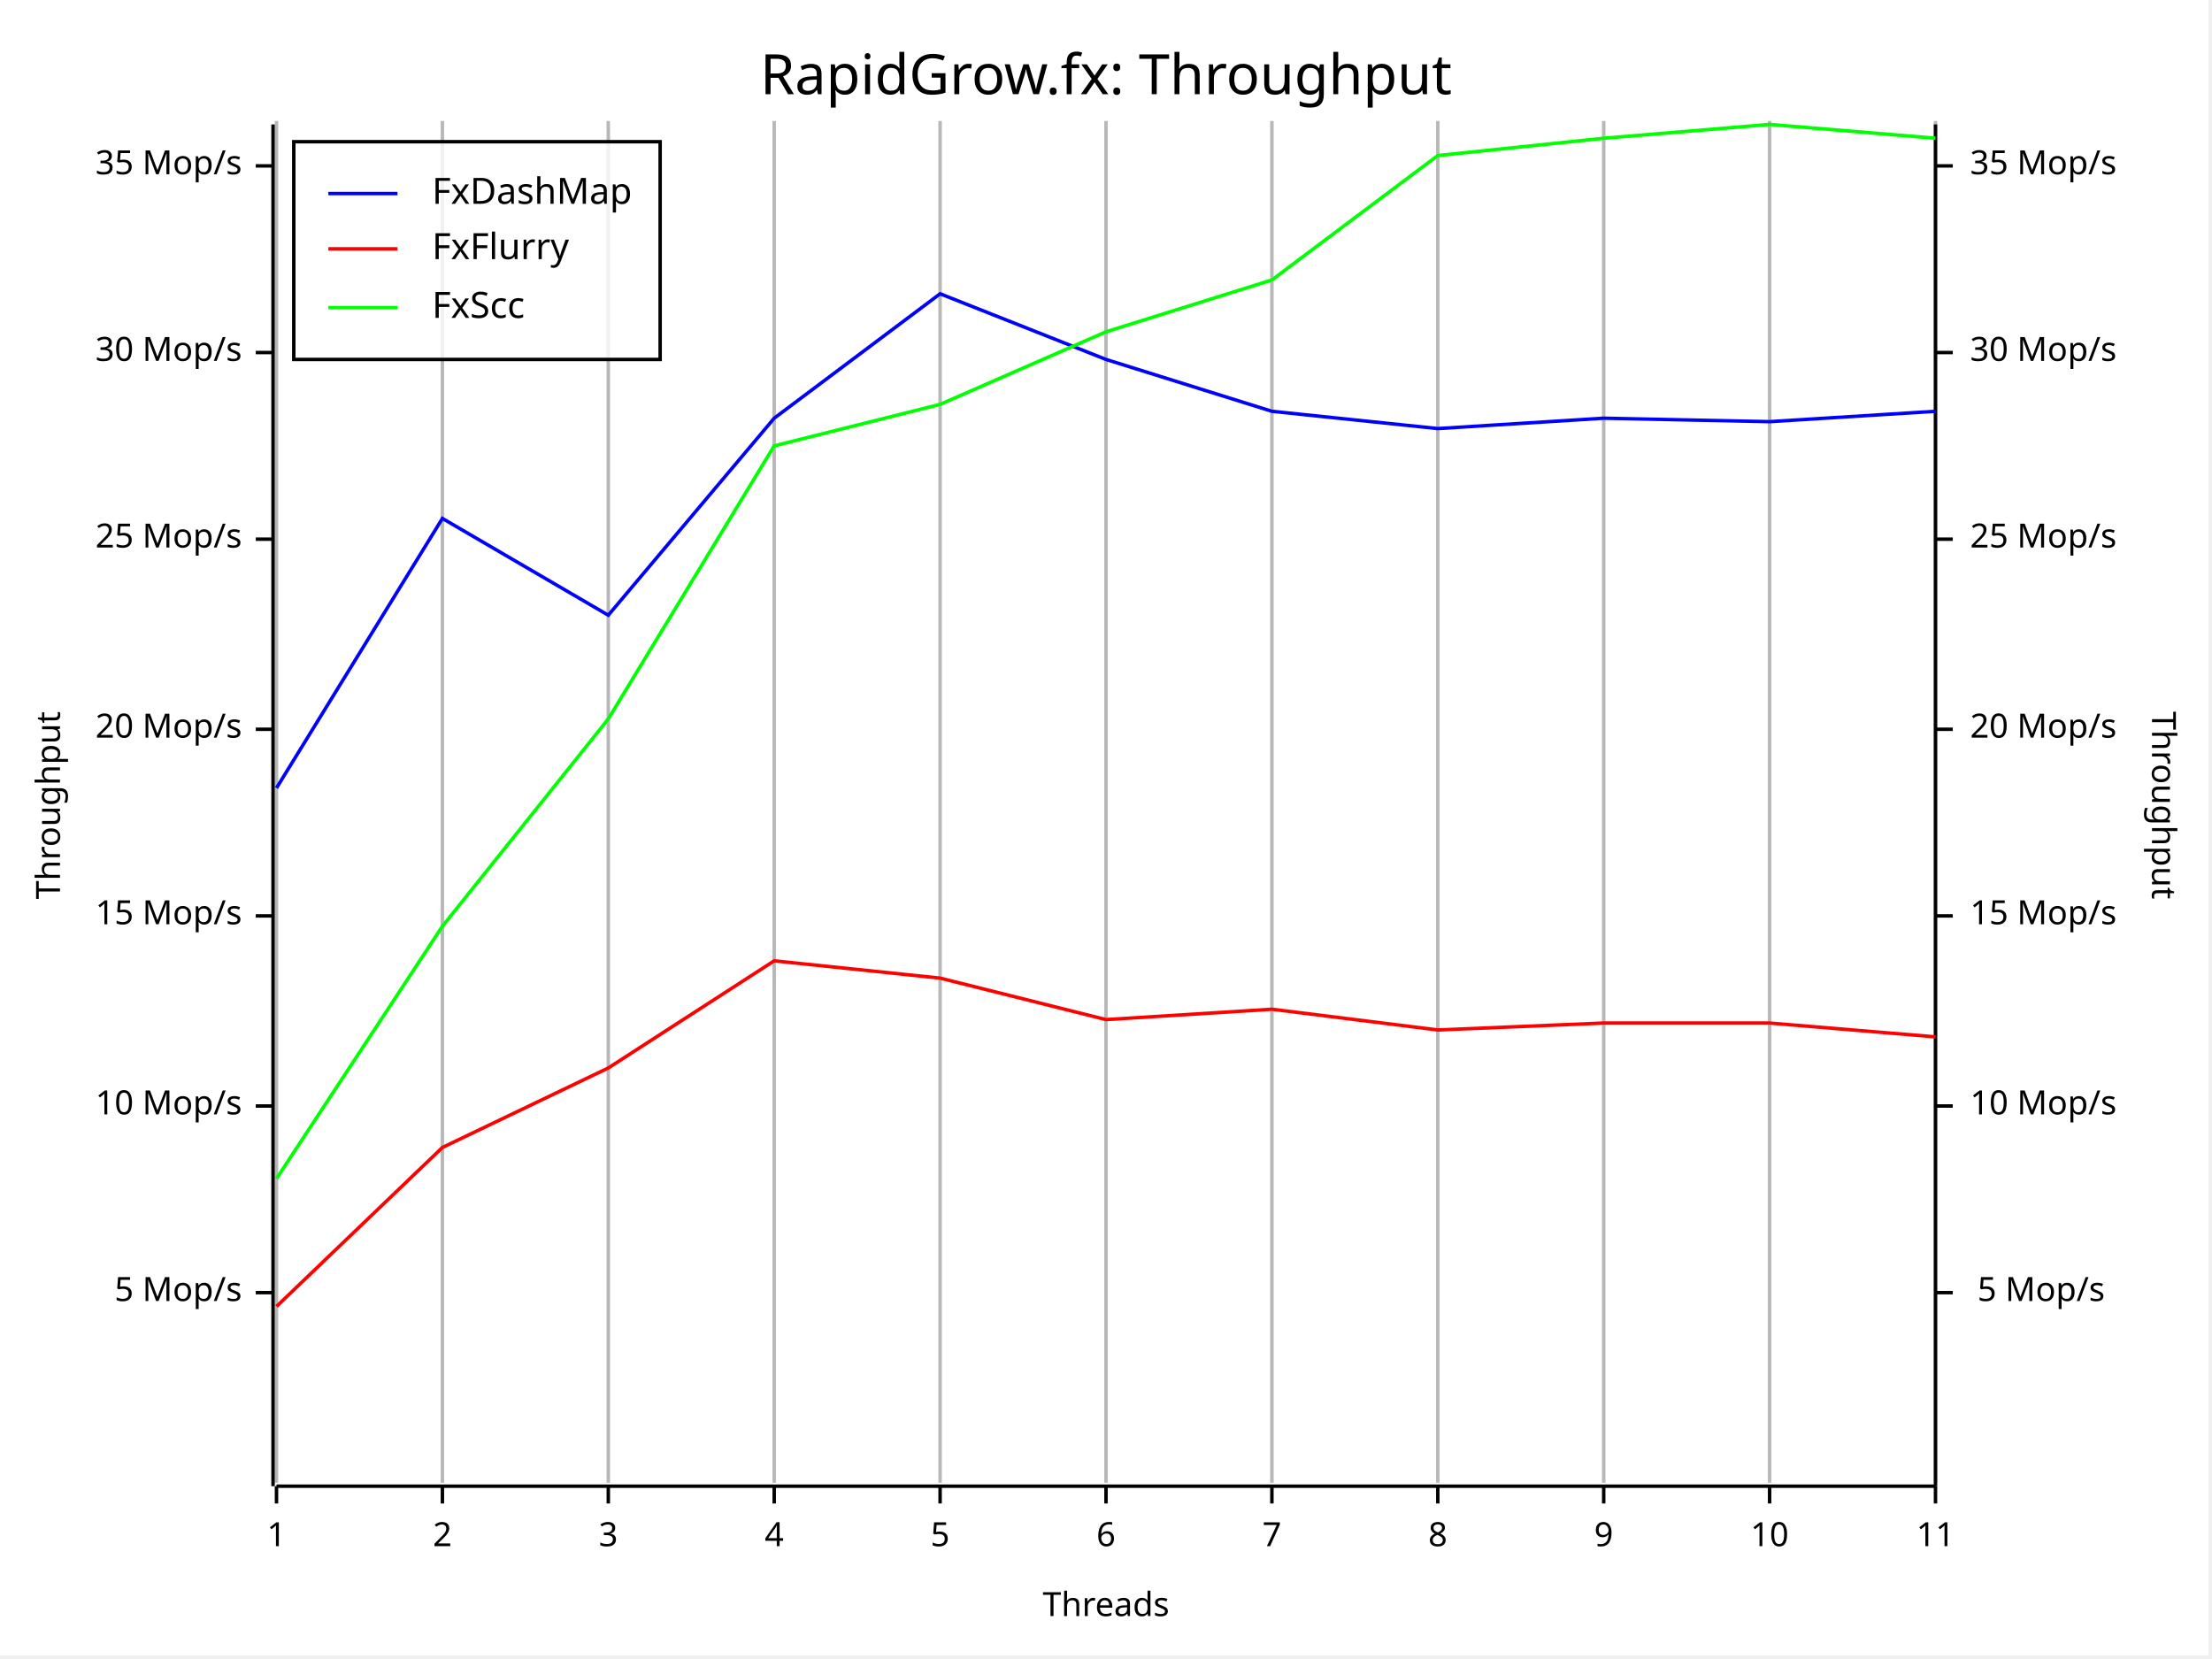
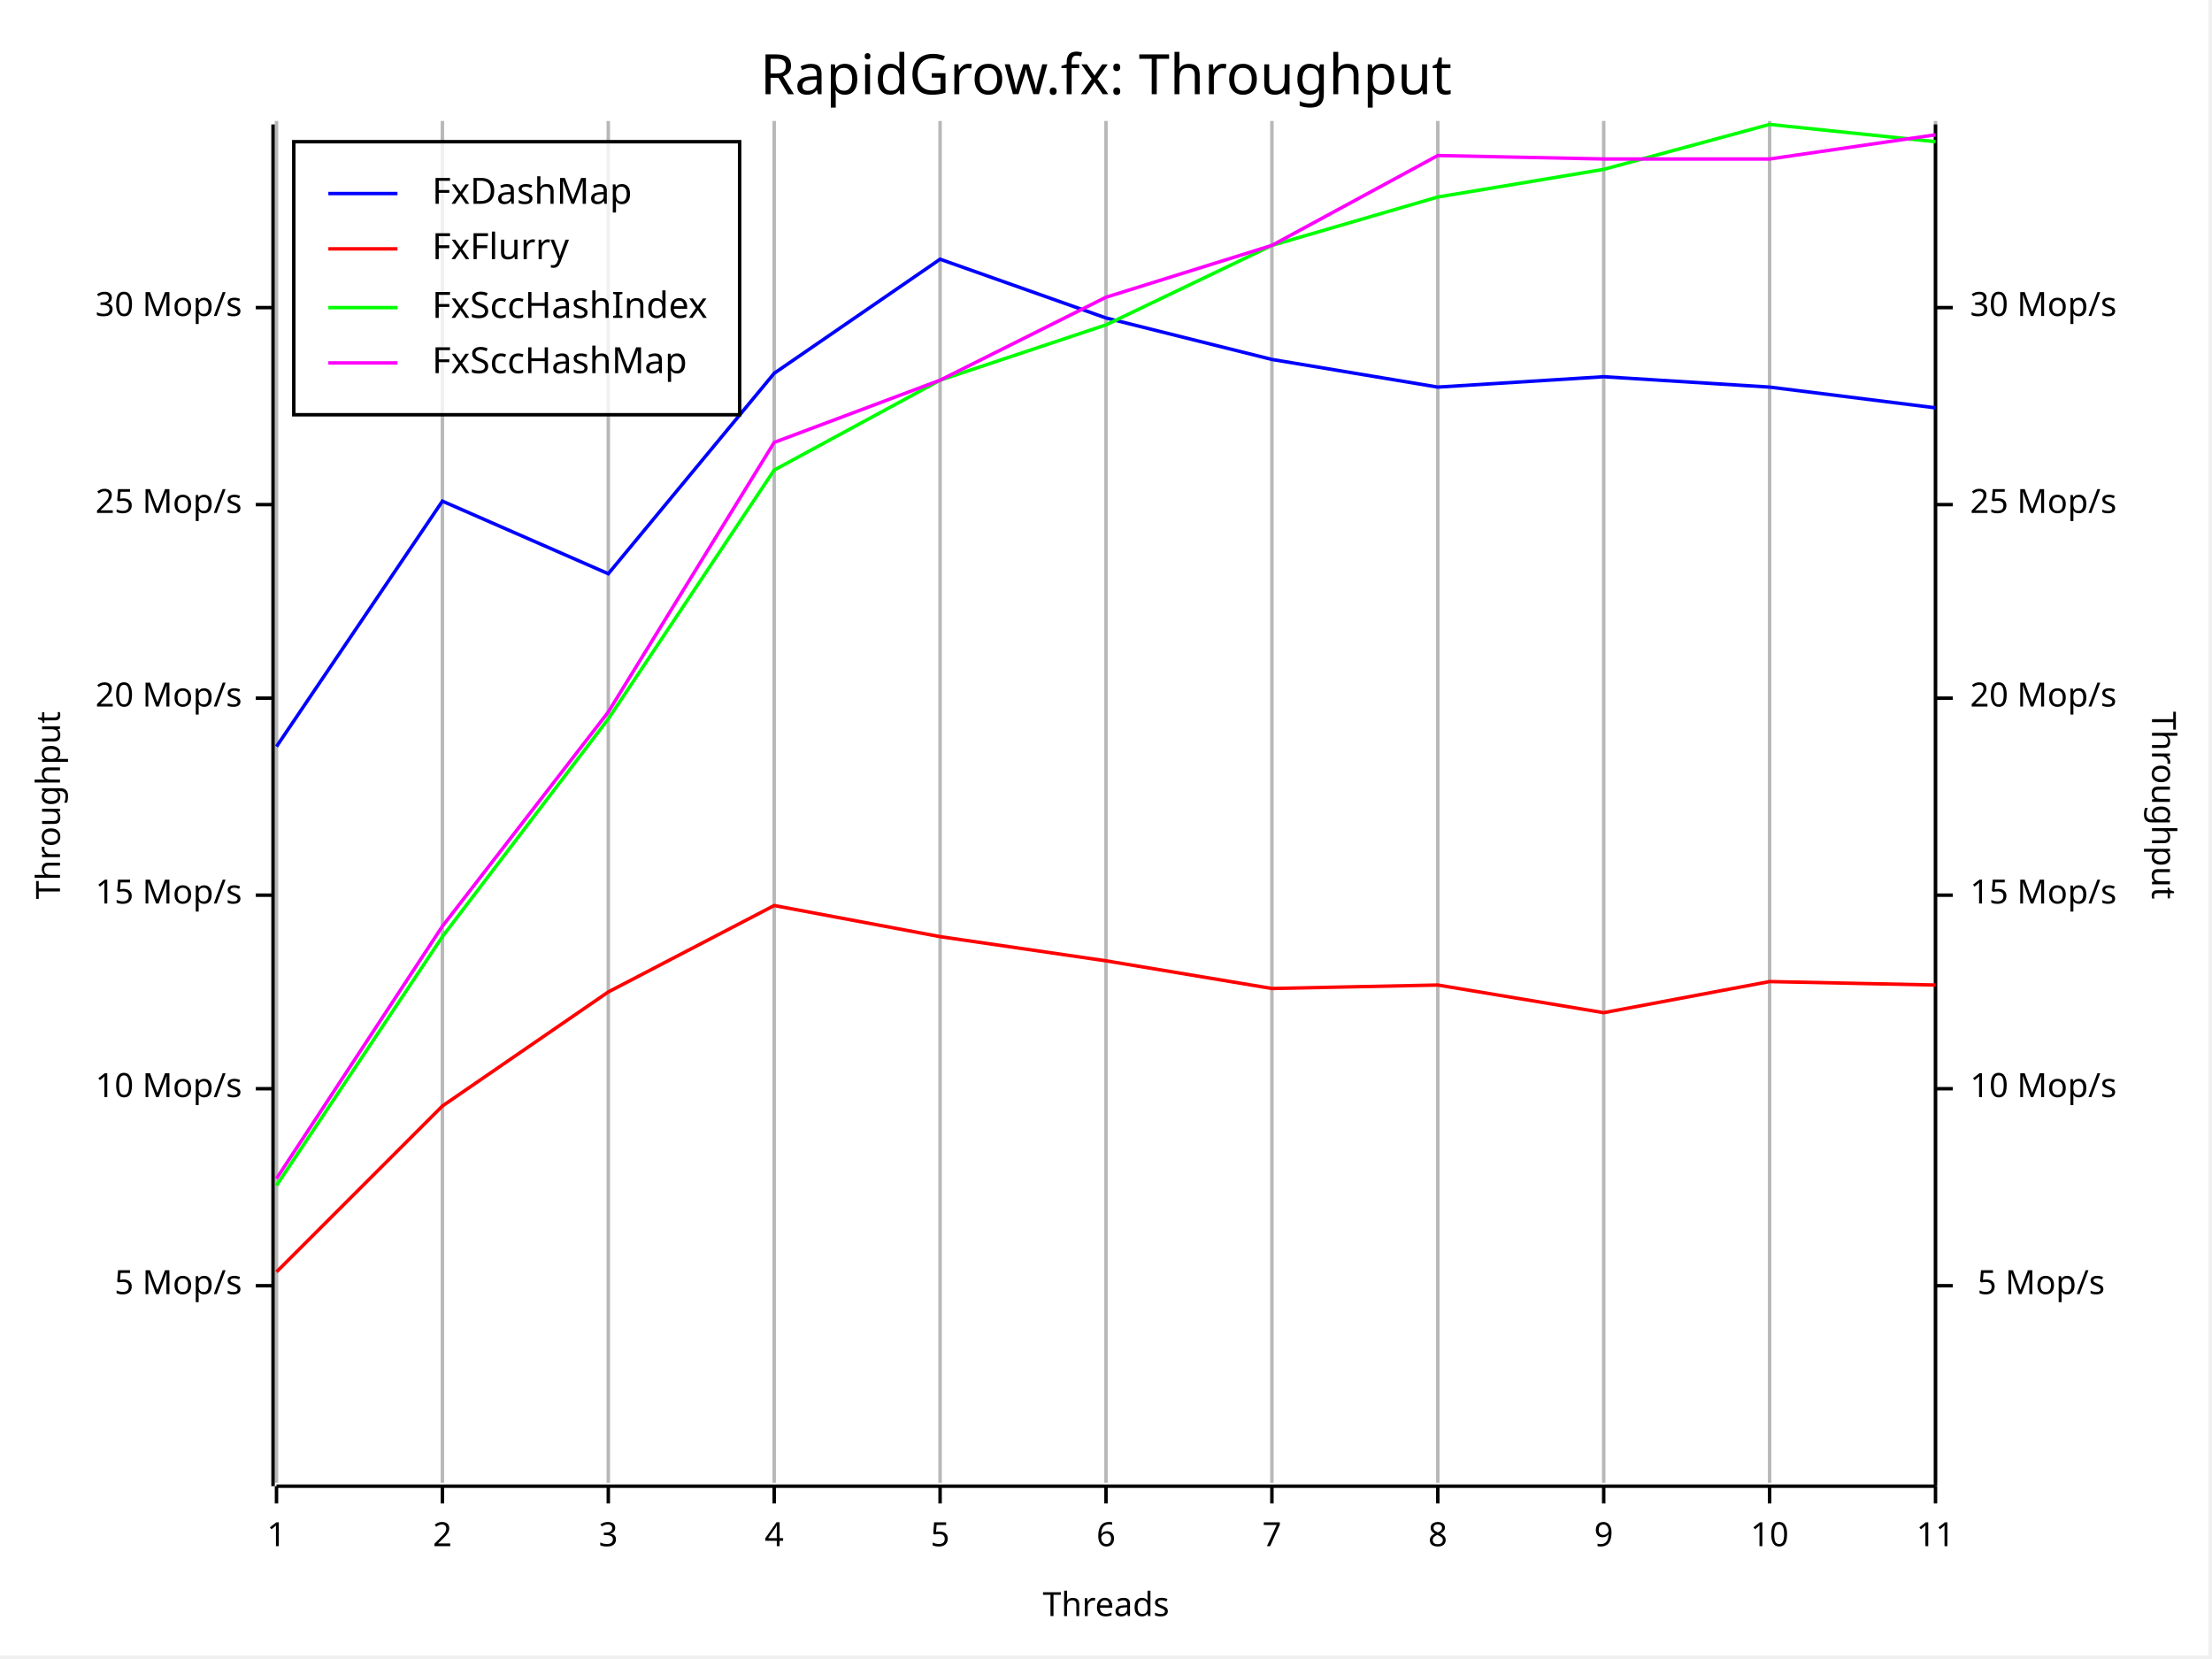
<svg xmlns="http://www.w3.org/2000/svg" width="640" height="480" viewBox="0 0 640 480">
  <rect x="0" y="0" width="639" height="479" opacity="1" fill="#FFFFFF" stroke="none" />
  <text x="320" y="15" dy="0.76em" text-anchor="middle" font-family="Fira Code" font-size="16.129" opacity="1" fill="#000000">
RapidGrow.fx: Throughput
</text>
  <line opacity="0.1" stroke="#000000" stroke-width="1" x1="80" y1="429" x2="80" y2="35" />
  <line opacity="0.1" stroke="#000000" stroke-width="1" x1="128" y1="429" x2="128" y2="35" />
  <line opacity="0.1" stroke="#000000" stroke-width="1" x1="176" y1="429" x2="176" y2="35" />
  <line opacity="0.1" stroke="#000000" stroke-width="1" x1="224" y1="429" x2="224" y2="35" />
  <line opacity="0.1" stroke="#000000" stroke-width="1" x1="272" y1="429" x2="272" y2="35" />
  <line opacity="0.1" stroke="#000000" stroke-width="1" x1="320" y1="429" x2="320" y2="35" />
  <line opacity="0.1" stroke="#000000" stroke-width="1" x1="368" y1="429" x2="368" y2="35" />
  <line opacity="0.1" stroke="#000000" stroke-width="1" x1="416" y1="429" x2="416" y2="35" />
  <line opacity="0.1" stroke="#000000" stroke-width="1" x1="464" y1="429" x2="464" y2="35" />
  <line opacity="0.1" stroke="#000000" stroke-width="1" x1="512" y1="429" x2="512" y2="35" />
  <line opacity="0.1" stroke="#000000" stroke-width="1" x1="560" y1="429" x2="560" y2="35" />
  <text x="10" y="233" dy="0.76em" text-anchor="middle" font-family="sans-serif" font-size="9.677" opacity="1" fill="#000000" transform="rotate(270, 10, 233)">
Throughput
</text>
  <text x="320" y="470" dy="-0.5ex" text-anchor="middle" font-family="sans-serif" font-size="9.677" opacity="1" fill="#000000">
Threads
</text>
  <text x="630" y="233" dy="0.76em" text-anchor="middle" font-family="sans-serif" font-size="9.677" opacity="1" fill="#000000" transform="rotate(90, 630, 233)">
Throughput
</text>
  <line opacity="0.2" stroke="#000000" stroke-width="1" x1="80" y1="429" x2="80" y2="35" />
  <line opacity="0.2" stroke="#000000" stroke-width="1" x1="128" y1="429" x2="128" y2="35" />
  <line opacity="0.2" stroke="#000000" stroke-width="1" x1="176" y1="429" x2="176" y2="35" />
  <line opacity="0.2" stroke="#000000" stroke-width="1" x1="224" y1="429" x2="224" y2="35" />
  <line opacity="0.2" stroke="#000000" stroke-width="1" x1="272" y1="429" x2="272" y2="35" />
  <line opacity="0.2" stroke="#000000" stroke-width="1" x1="320" y1="429" x2="320" y2="35" />
  <line opacity="0.2" stroke="#000000" stroke-width="1" x1="368" y1="429" x2="368" y2="35" />
  <line opacity="0.2" stroke="#000000" stroke-width="1" x1="416" y1="429" x2="416" y2="35" />
  <line opacity="0.2" stroke="#000000" stroke-width="1" x1="464" y1="429" x2="464" y2="35" />
  <line opacity="0.2" stroke="#000000" stroke-width="1" x1="512" y1="429" x2="512" y2="35" />
  <line opacity="0.2" stroke="#000000" stroke-width="1" x1="560" y1="429" x2="560" y2="35" />
  <polyline fill="none" opacity="1" stroke="#000000" stroke-width="1" points="79,36 79,430 " />
-   <text x="70" y="374" dy="0.5ex" text-anchor="end" font-family="sans-serif" font-size="9.677" opacity="1" fill="#000000">
+   <text x="70" y="372" dy="0.5ex" text-anchor="end" font-family="sans-serif" font-size="9.677" opacity="1" fill="#000000">
5 Mop/s
</text>
-   <polyline fill="none" opacity="1" stroke="#000000" stroke-width="1" points="74,374 79,374 " />
-   <text x="70" y="320" dy="0.5ex" text-anchor="end" font-family="sans-serif" font-size="9.677" opacity="1" fill="#000000">
+   <polyline fill="none" opacity="1" stroke="#000000" stroke-width="1" points="74,372 79,372 " />
+   <text x="70" y="315" dy="0.5ex" text-anchor="end" font-family="sans-serif" font-size="9.677" opacity="1" fill="#000000">
10 Mop/s
</text>
-   <polyline fill="none" opacity="1" stroke="#000000" stroke-width="1" points="74,320 79,320 " />
-   <text x="70" y="265" dy="0.5ex" text-anchor="end" font-family="sans-serif" font-size="9.677" opacity="1" fill="#000000">
+   <polyline fill="none" opacity="1" stroke="#000000" stroke-width="1" points="74,315 79,315 " />
+   <text x="70" y="259" dy="0.5ex" text-anchor="end" font-family="sans-serif" font-size="9.677" opacity="1" fill="#000000">
15 Mop/s
</text>
-   <polyline fill="none" opacity="1" stroke="#000000" stroke-width="1" points="74,265 79,265 " />
-   <text x="70" y="211" dy="0.5ex" text-anchor="end" font-family="sans-serif" font-size="9.677" opacity="1" fill="#000000">
+   <polyline fill="none" opacity="1" stroke="#000000" stroke-width="1" points="74,259 79,259 " />
+   <text x="70" y="202" dy="0.5ex" text-anchor="end" font-family="sans-serif" font-size="9.677" opacity="1" fill="#000000">
20 Mop/s
</text>
-   <polyline fill="none" opacity="1" stroke="#000000" stroke-width="1" points="74,211 79,211 " />
-   <text x="70" y="156" dy="0.5ex" text-anchor="end" font-family="sans-serif" font-size="9.677" opacity="1" fill="#000000">
+   <polyline fill="none" opacity="1" stroke="#000000" stroke-width="1" points="74,202 79,202 " />
+   <text x="70" y="146" dy="0.5ex" text-anchor="end" font-family="sans-serif" font-size="9.677" opacity="1" fill="#000000">
25 Mop/s
</text>
-   <polyline fill="none" opacity="1" stroke="#000000" stroke-width="1" points="74,156 79,156 " />
-   <text x="70" y="102" dy="0.5ex" text-anchor="end" font-family="sans-serif" font-size="9.677" opacity="1" fill="#000000">
+   <polyline fill="none" opacity="1" stroke="#000000" stroke-width="1" points="74,146 79,146 " />
+   <text x="70" y="89" dy="0.5ex" text-anchor="end" font-family="sans-serif" font-size="9.677" opacity="1" fill="#000000">
30 Mop/s
</text>
-   <polyline fill="none" opacity="1" stroke="#000000" stroke-width="1" points="74,102 79,102 " />
-   <text x="70" y="48" dy="0.5ex" text-anchor="end" font-family="sans-serif" font-size="9.677" opacity="1" fill="#000000">
- 35 Mop/s
- </text>
-   <polyline fill="none" opacity="1" stroke="#000000" stroke-width="1" points="74,48 79,48 " />
+   <polyline fill="none" opacity="1" stroke="#000000" stroke-width="1" points="74,89 79,89 " />
  <polyline fill="none" opacity="1" stroke="#000000" stroke-width="1" points="80,430 560,430 " />
  <text x="80" y="440" dy="0.76em" text-anchor="middle" font-family="sans-serif" font-size="9.677" opacity="1" fill="#000000">
1
</text>
  <polyline fill="none" opacity="1" stroke="#000000" stroke-width="1" points="80,430 80,435 " />
  <text x="128" y="440" dy="0.76em" text-anchor="middle" font-family="sans-serif" font-size="9.677" opacity="1" fill="#000000">
2
</text>
  <polyline fill="none" opacity="1" stroke="#000000" stroke-width="1" points="128,430 128,435 " />
  <text x="176" y="440" dy="0.76em" text-anchor="middle" font-family="sans-serif" font-size="9.677" opacity="1" fill="#000000">
3
</text>
  <polyline fill="none" opacity="1" stroke="#000000" stroke-width="1" points="176,430 176,435 " />
  <text x="224" y="440" dy="0.76em" text-anchor="middle" font-family="sans-serif" font-size="9.677" opacity="1" fill="#000000">
4
</text>
  <polyline fill="none" opacity="1" stroke="#000000" stroke-width="1" points="224,430 224,435 " />
  <text x="272" y="440" dy="0.76em" text-anchor="middle" font-family="sans-serif" font-size="9.677" opacity="1" fill="#000000">
5
</text>
  <polyline fill="none" opacity="1" stroke="#000000" stroke-width="1" points="272,430 272,435 " />
  <text x="320" y="440" dy="0.76em" text-anchor="middle" font-family="sans-serif" font-size="9.677" opacity="1" fill="#000000">
6
</text>
  <polyline fill="none" opacity="1" stroke="#000000" stroke-width="1" points="320,430 320,435 " />
  <text x="368" y="440" dy="0.76em" text-anchor="middle" font-family="sans-serif" font-size="9.677" opacity="1" fill="#000000">
7
</text>
  <polyline fill="none" opacity="1" stroke="#000000" stroke-width="1" points="368,430 368,435 " />
  <text x="416" y="440" dy="0.76em" text-anchor="middle" font-family="sans-serif" font-size="9.677" opacity="1" fill="#000000">
8
</text>
  <polyline fill="none" opacity="1" stroke="#000000" stroke-width="1" points="416,430 416,435 " />
  <text x="464" y="440" dy="0.76em" text-anchor="middle" font-family="sans-serif" font-size="9.677" opacity="1" fill="#000000">
9
</text>
  <polyline fill="none" opacity="1" stroke="#000000" stroke-width="1" points="464,430 464,435 " />
  <text x="512" y="440" dy="0.76em" text-anchor="middle" font-family="sans-serif" font-size="9.677" opacity="1" fill="#000000">
10
</text>
  <polyline fill="none" opacity="1" stroke="#000000" stroke-width="1" points="512,430 512,435 " />
  <text x="560" y="440" dy="0.76em" text-anchor="middle" font-family="sans-serif" font-size="9.677" opacity="1" fill="#000000">
11
</text>
  <polyline fill="none" opacity="1" stroke="#000000" stroke-width="1" points="560,430 560,435 " />
  <polyline fill="none" opacity="1" stroke="#000000" stroke-width="1" points="560,36 560,430 " />
-   <text x="609" y="374" dy="0.5ex" text-anchor="end" font-family="sans-serif" font-size="9.677" opacity="1" fill="#000000">
+   <text x="609" y="372" dy="0.5ex" text-anchor="end" font-family="sans-serif" font-size="9.677" opacity="1" fill="#000000">
5 Mop/s
</text>
-   <polyline fill="none" opacity="1" stroke="#000000" stroke-width="1" points="560,374 565,374 " />
-   <text x="570" y="320" dy="0.5ex" text-anchor="start" font-family="sans-serif" font-size="9.677" opacity="1" fill="#000000">
+   <polyline fill="none" opacity="1" stroke="#000000" stroke-width="1" points="560,372 565,372 " />
+   <text x="570" y="315" dy="0.5ex" text-anchor="start" font-family="sans-serif" font-size="9.677" opacity="1" fill="#000000">
10 Mop/s
</text>
-   <polyline fill="none" opacity="1" stroke="#000000" stroke-width="1" points="560,320 565,320 " />
-   <text x="570" y="265" dy="0.5ex" text-anchor="start" font-family="sans-serif" font-size="9.677" opacity="1" fill="#000000">
+   <polyline fill="none" opacity="1" stroke="#000000" stroke-width="1" points="560,315 565,315 " />
+   <text x="570" y="259" dy="0.5ex" text-anchor="start" font-family="sans-serif" font-size="9.677" opacity="1" fill="#000000">
15 Mop/s
</text>
-   <polyline fill="none" opacity="1" stroke="#000000" stroke-width="1" points="560,265 565,265 " />
-   <text x="570" y="211" dy="0.5ex" text-anchor="start" font-family="sans-serif" font-size="9.677" opacity="1" fill="#000000">
+   <polyline fill="none" opacity="1" stroke="#000000" stroke-width="1" points="560,259 565,259 " />
+   <text x="570" y="202" dy="0.5ex" text-anchor="start" font-family="sans-serif" font-size="9.677" opacity="1" fill="#000000">
20 Mop/s
</text>
-   <polyline fill="none" opacity="1" stroke="#000000" stroke-width="1" points="560,211 565,211 " />
-   <text x="570" y="156" dy="0.5ex" text-anchor="start" font-family="sans-serif" font-size="9.677" opacity="1" fill="#000000">
+   <polyline fill="none" opacity="1" stroke="#000000" stroke-width="1" points="560,202 565,202 " />
+   <text x="570" y="146" dy="0.5ex" text-anchor="start" font-family="sans-serif" font-size="9.677" opacity="1" fill="#000000">
25 Mop/s
</text>
-   <polyline fill="none" opacity="1" stroke="#000000" stroke-width="1" points="560,156 565,156 " />
-   <text x="570" y="102" dy="0.5ex" text-anchor="start" font-family="sans-serif" font-size="9.677" opacity="1" fill="#000000">
+   <polyline fill="none" opacity="1" stroke="#000000" stroke-width="1" points="560,146 565,146 " />
+   <text x="570" y="89" dy="0.5ex" text-anchor="start" font-family="sans-serif" font-size="9.677" opacity="1" fill="#000000">
30 Mop/s
</text>
-   <polyline fill="none" opacity="1" stroke="#000000" stroke-width="1" points="560,102 565,102 " />
-   <text x="570" y="48" dy="0.5ex" text-anchor="start" font-family="sans-serif" font-size="9.677" opacity="1" fill="#000000">
- 35 Mop/s
- </text>
-   <polyline fill="none" opacity="1" stroke="#000000" stroke-width="1" points="560,48 565,48 " />
-   <polyline fill="none" opacity="1" stroke="#0000FF" stroke-width="1" points="80,228 128,150 176,178 224,121 272,85 320,104 368,119 416,124 464,121 512,122 560,119 " />
-   <polyline fill="none" opacity="1" stroke="#FF0000" stroke-width="1" points="80,378 128,332 176,309 224,278 272,283 320,295 368,292 416,298 464,296 512,296 560,300 " />
-   <polyline fill="none" opacity="1" stroke="#00FF00" stroke-width="1" points="80,341 128,268 176,208 224,129 272,117 320,96 368,81 416,45 464,40 512,36 560,40 " />
-   <rect x="85" y="41" width="106" height="63" opacity="0.8" fill="#FFFFFF" stroke="none" />
-   <rect x="85" y="41" width="106" height="63" opacity="1" fill="none" stroke="#000000" />
+   <polyline fill="none" opacity="1" stroke="#000000" stroke-width="1" points="560,89 565,89 " />
+   <polyline fill="none" opacity="1" stroke="#0000FF" stroke-width="1" points="80,216 128,145 176,166 224,108 272,75 320,92 368,104 416,112 464,109 512,112 560,118 " />
+   <polyline fill="none" opacity="1" stroke="#FF0000" stroke-width="1" points="80,368 128,320 176,287 224,262 272,271 320,278 368,286 416,285 464,293 512,284 560,285 " />
+   <polyline fill="none" opacity="1" stroke="#00FF00" stroke-width="1" points="80,343 128,271 176,208 224,136 272,110 320,94 368,71 416,57 464,49 512,36 560,41 " />
+   <polyline fill="none" opacity="1" stroke="#FF00FF" stroke-width="1" points="80,341 128,268 176,206 224,128 272,110 320,86 368,71 416,45 464,46 512,46 560,39 " />
+   <rect x="85" y="41" width="129" height="79" opacity="0.8" fill="#FFFFFF" stroke="none" />
+   <rect x="85" y="41" width="129" height="79" opacity="1" fill="none" stroke="#000000" />
  <text x="125" y="51" dy="0.76em" text-anchor="start" font-family="Fira Code" font-size="10.484" opacity="1" fill="#000000">
FxDashMap
</text>
  <text x="125" y="67" dy="0.76em" text-anchor="start" font-family="Fira Code" font-size="10.484" opacity="1" fill="#000000">
FxFlurry
</text>
  <text x="125" y="84" dy="0.76em" text-anchor="start" font-family="Fira Code" font-size="10.484" opacity="1" fill="#000000">
- FxScc
+ FxSccHashIndex
+ </text>
+   <text x="125" y="100" dy="0.76em" text-anchor="start" font-family="Fira Code" font-size="10.484" opacity="1" fill="#000000">
+ FxSccHashMap
</text>
  <polyline fill="none" opacity="1" stroke="#0000FF" stroke-width="1" points="95,56 115,56 " />
  <polyline fill="none" opacity="1" stroke="#FF0000" stroke-width="1" points="95,72 115,72 " />
  <polyline fill="none" opacity="1" stroke="#00FF00" stroke-width="1" points="95,89 115,89 " />
+   <polyline fill="none" opacity="1" stroke="#FF00FF" stroke-width="1" points="95,105 115,105 " />
</svg>
